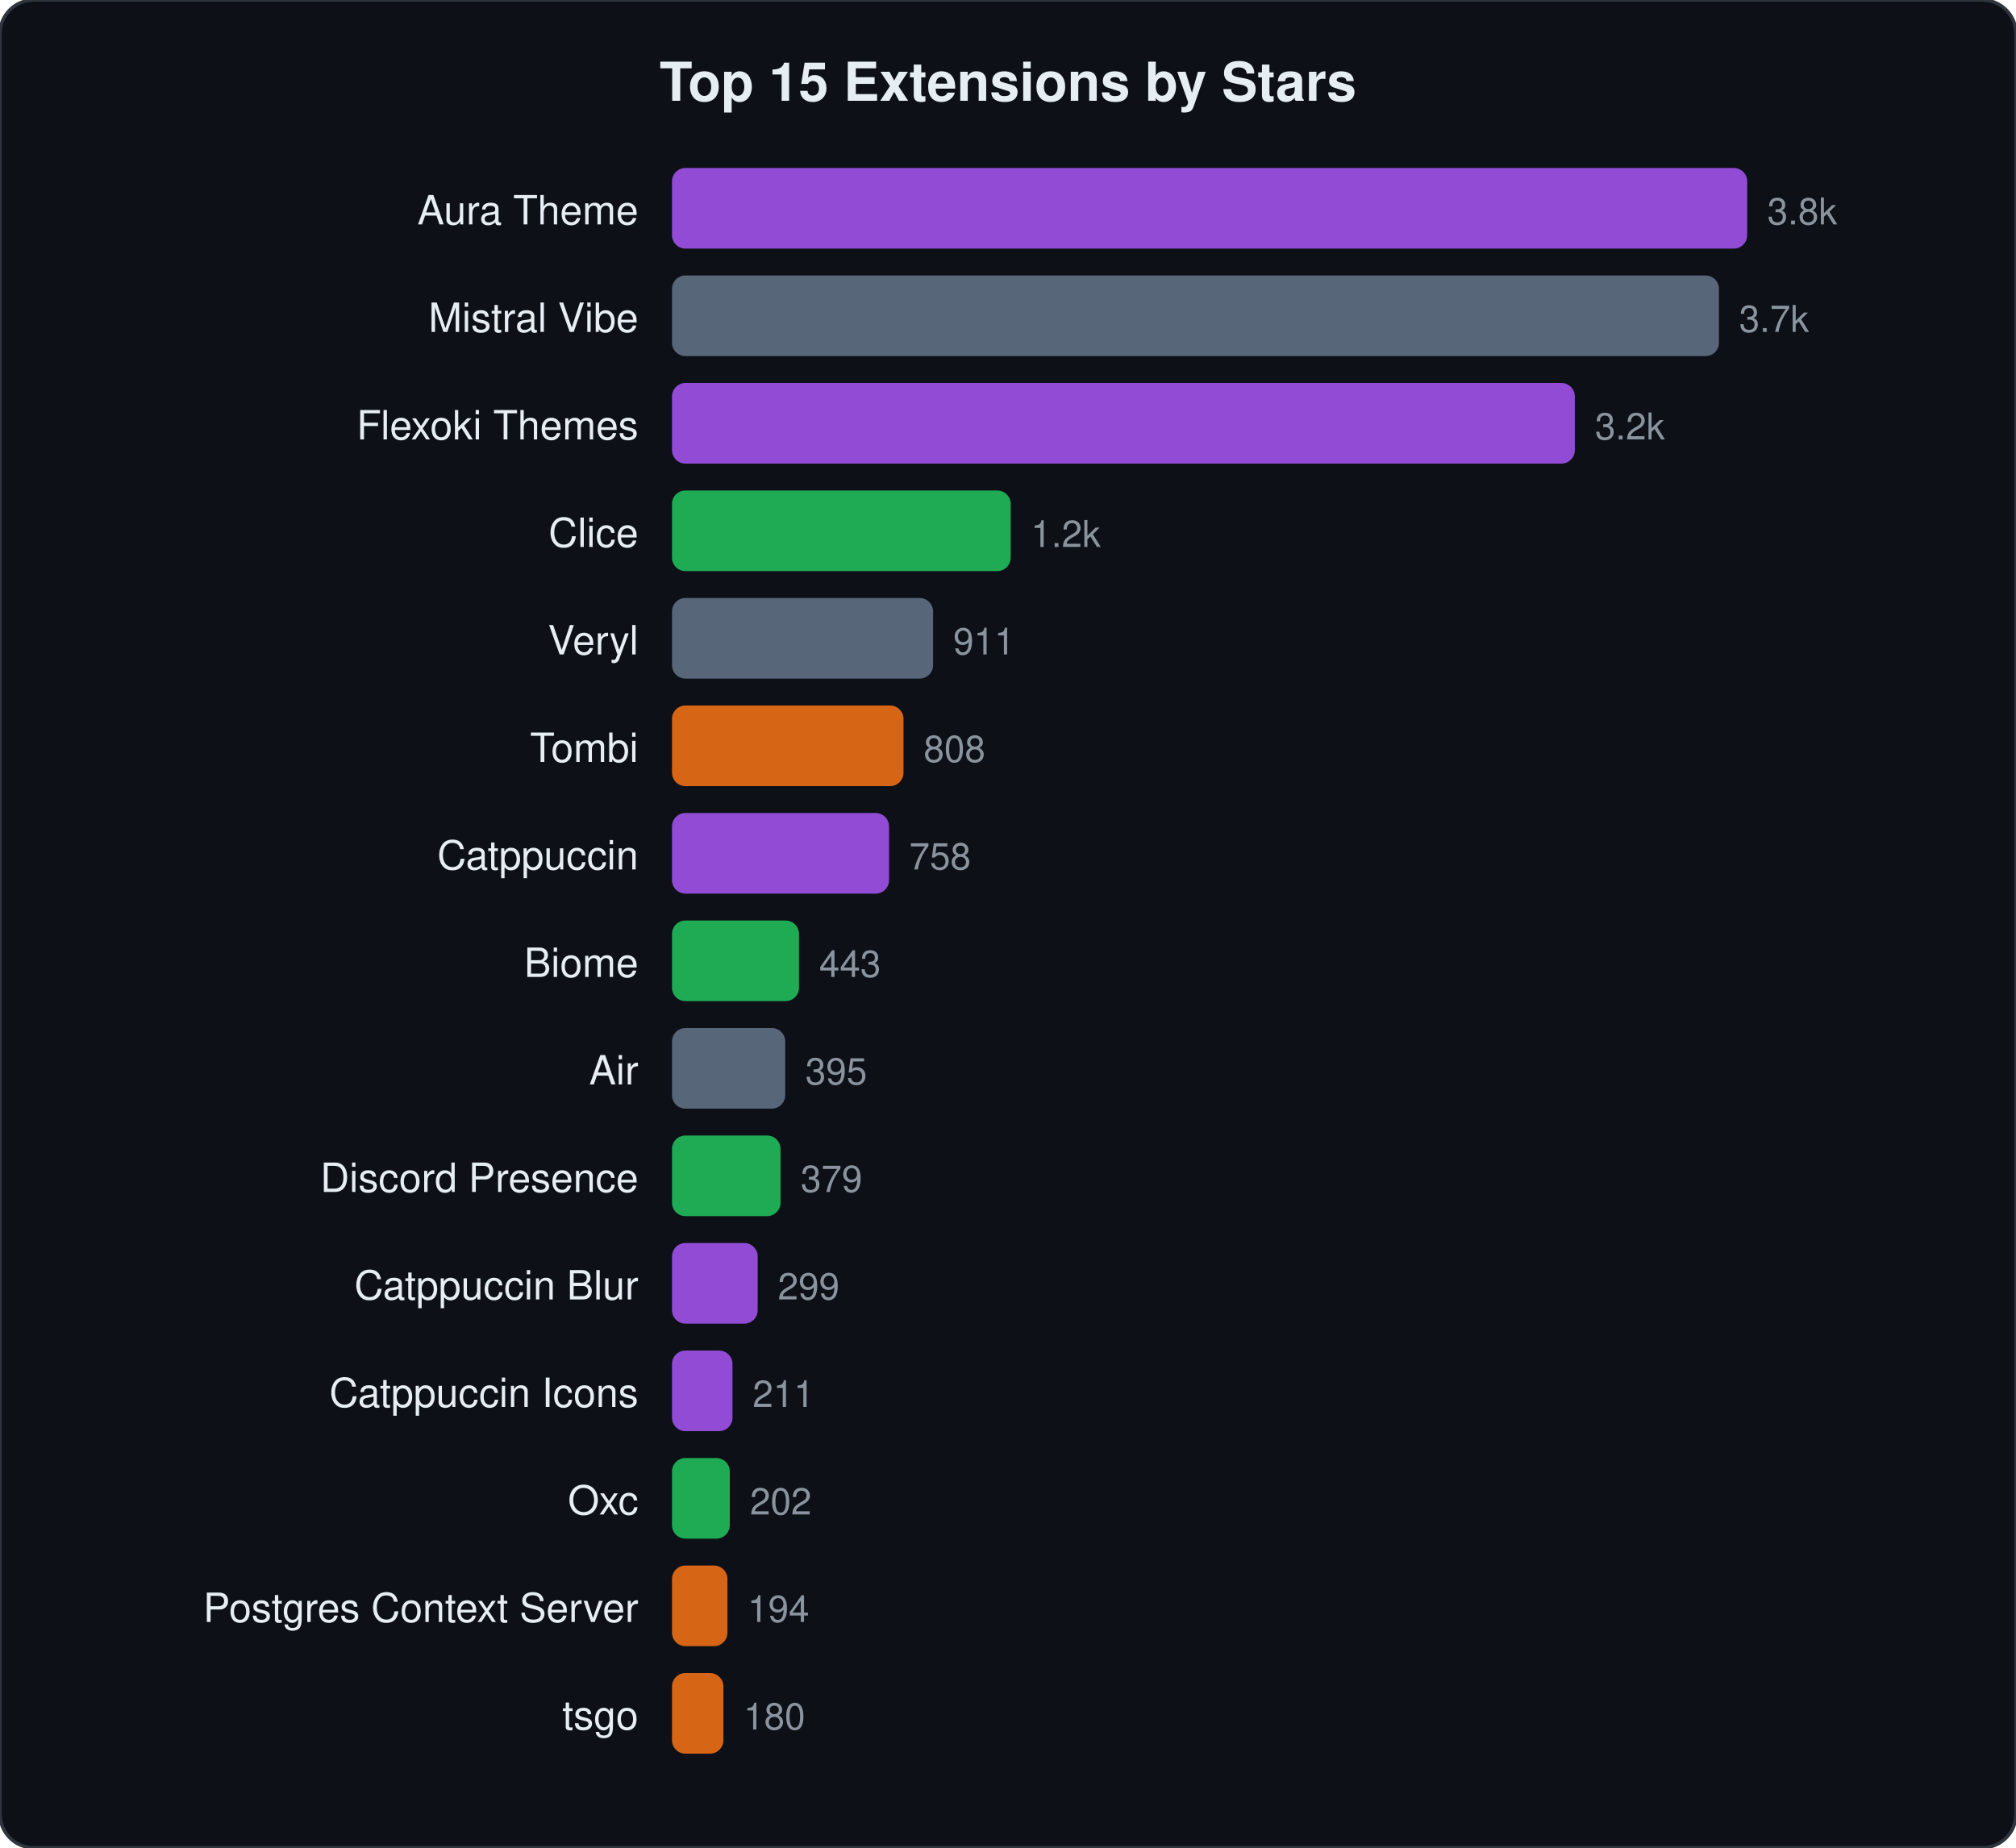
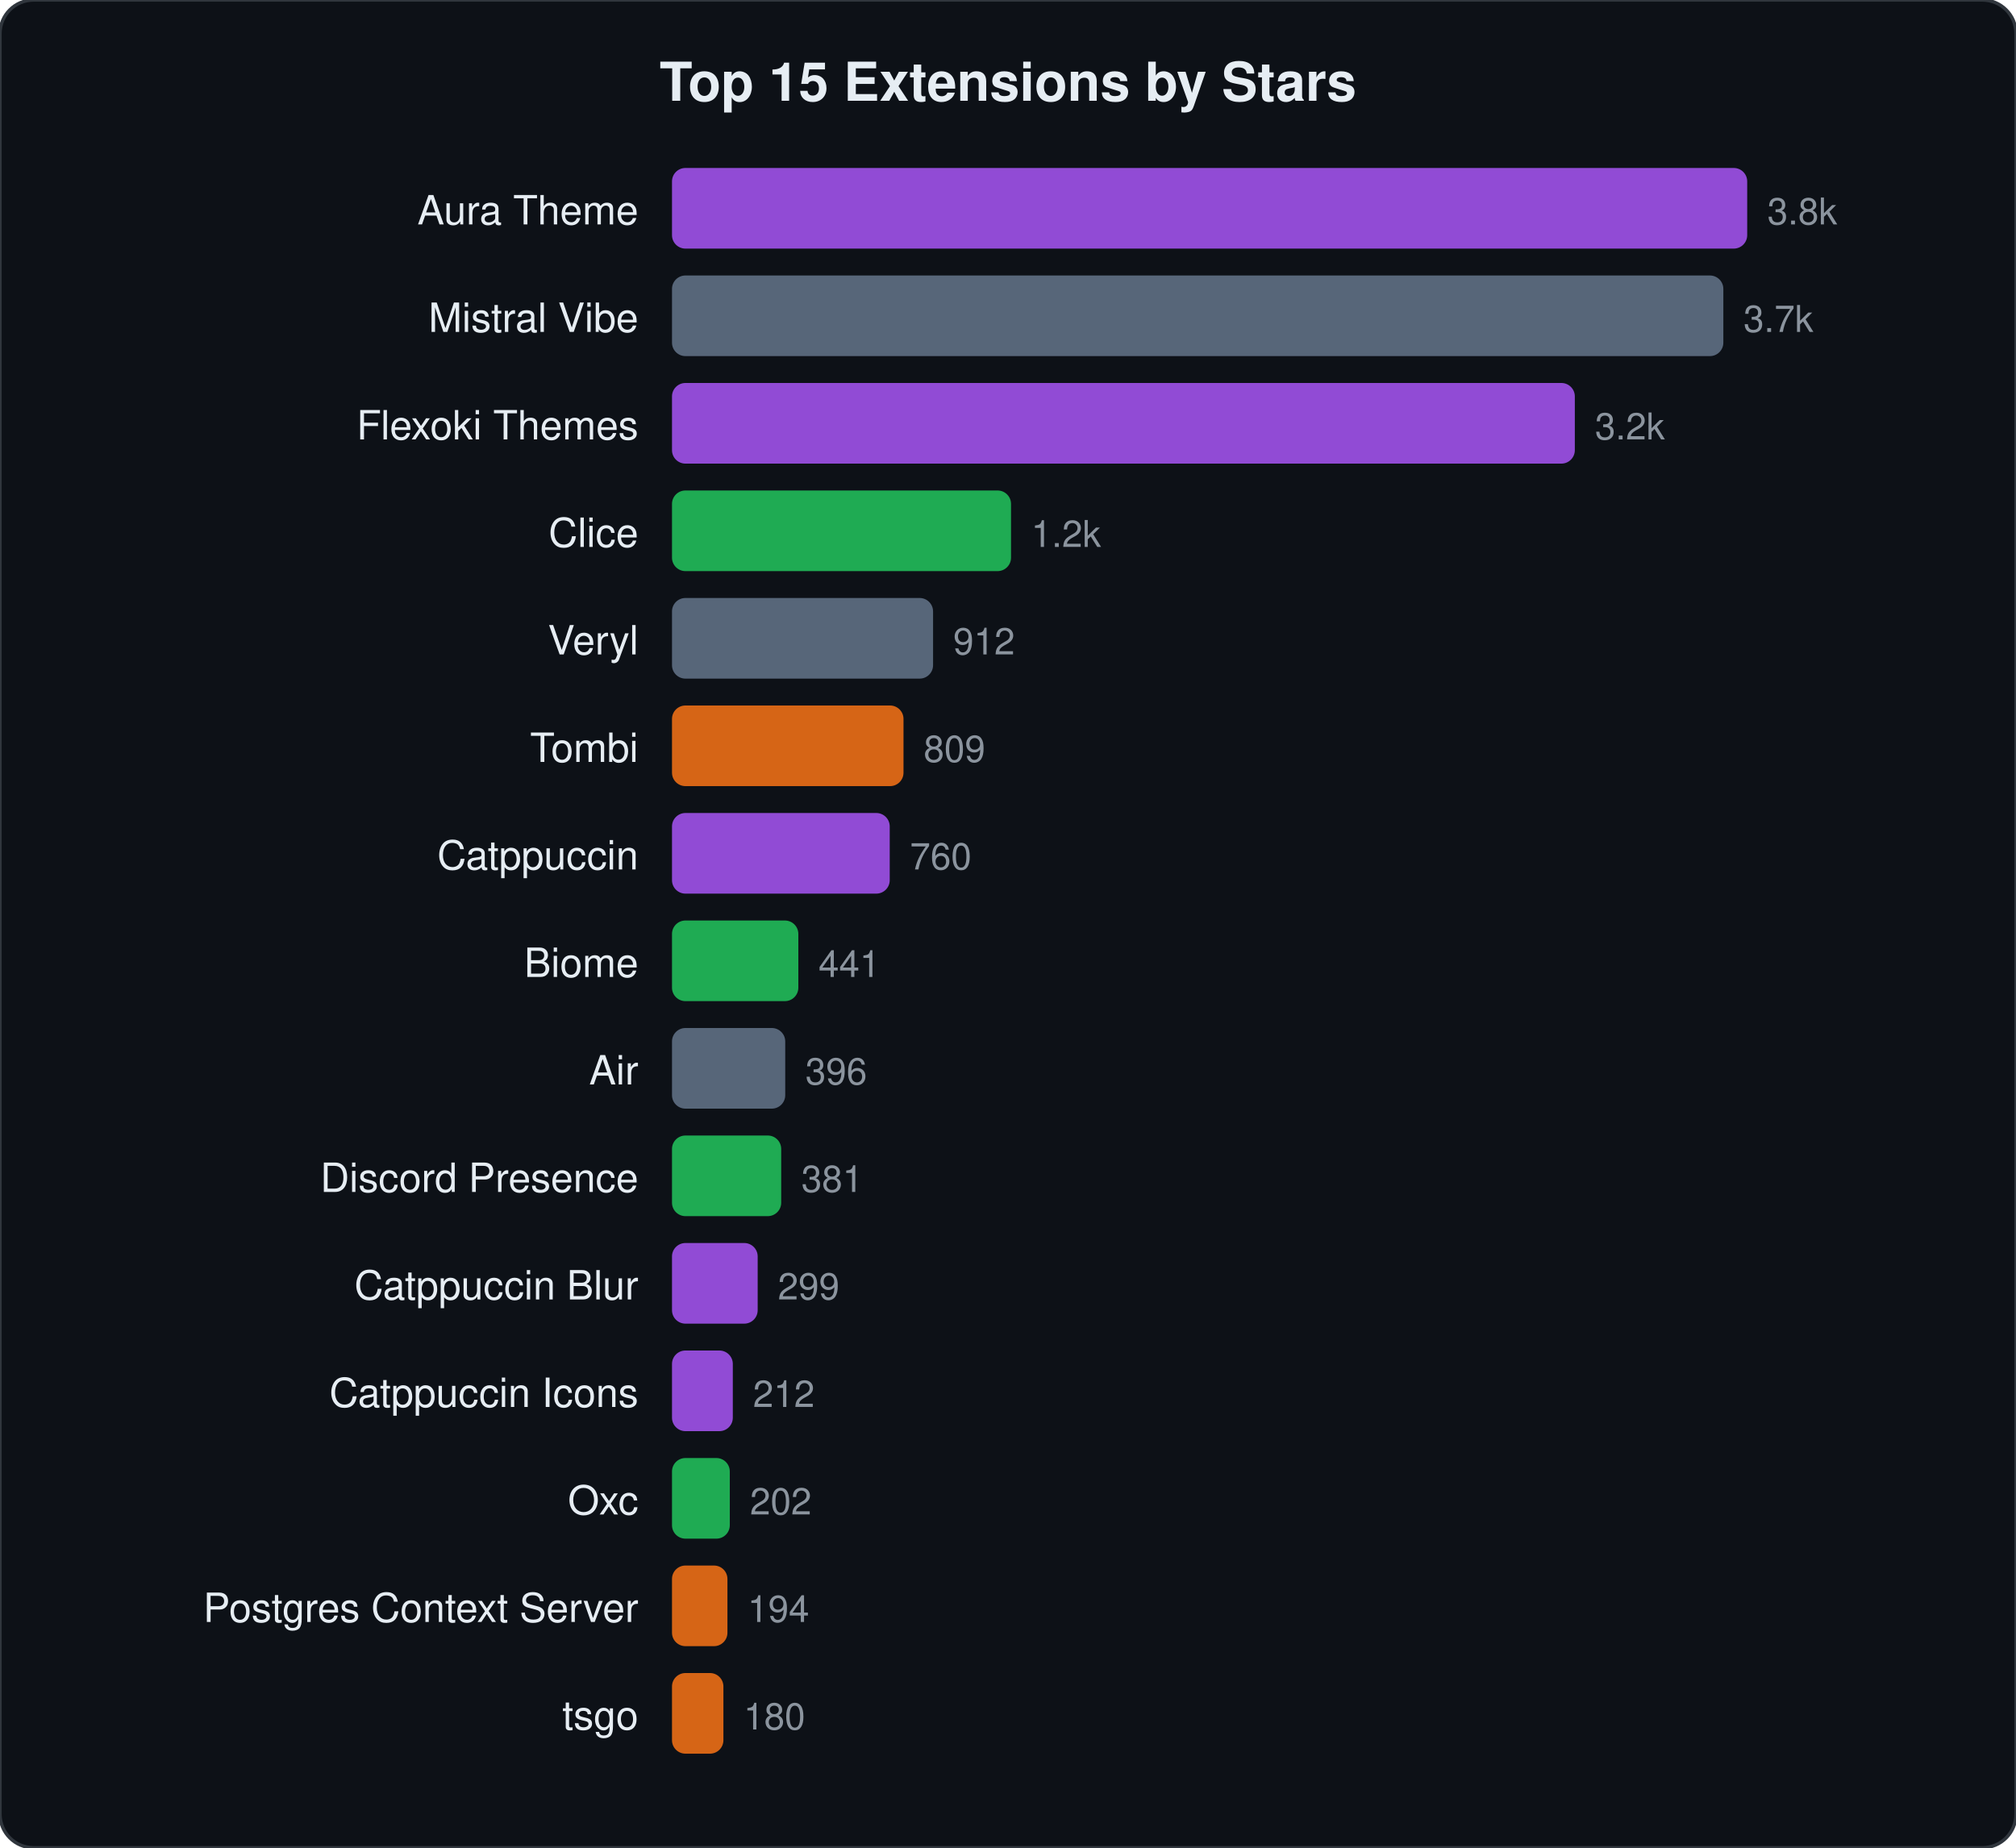
<svg xmlns="http://www.w3.org/2000/svg" viewBox="0 0 600 550" width="600" height="550">
  <style>text{font-family:-apple-system,BlinkMacSystemFont,"Segoe UI",Helvetica,Arial,sans-serif;fill:#e6edf3}.name{font-size:12px}.stars{font-size:11px;fill:#8b949e}.title{font-size:16px;font-weight:600}</style>
  <rect width="600" height="550" rx="10" fill="#0d1117" stroke="#30363d" stroke-width="1" />
  <text x="300" y="30" text-anchor="middle" class="title">Top 15 Extensions by Stars</text>
  <text x="190" y="66.8" text-anchor="end" class="name">Aura Theme</text>
  <rect x="200" y="50.0" width="320.0" height="24" rx="4" fill="#a855f7" opacity="0.85" />
  <text x="526.0" y="66.8" class="stars">3.8k</text>
  <text x="190" y="98.8" text-anchor="end" class="name">Mistral Vibe</text>
-   <rect x="200" y="82.0" width="311.6" height="24" rx="4" fill="#64748b" opacity="0.85" />
-   <text x="517.6" y="98.8" class="stars">3.7k</text>
+   <rect x="200" y="82.0" width="312.9" height="24" rx="4" fill="#64748b" opacity="0.85" />
+   <text x="518.9" y="98.8" class="stars">3.7k</text>
  <text x="190" y="130.8" text-anchor="end" class="name">Flexoki Themes</text>
  <rect x="200" y="114.0" width="268.7" height="24" rx="4" fill="#a855f7" opacity="0.85" />
  <text x="474.7" y="130.8" class="stars">3.2k</text>
  <text x="190" y="162.8" text-anchor="end" class="name">Clice</text>
-   <rect x="200" y="146.0" width="100.8" height="24" rx="4" fill="#22c55e" opacity="0.85" />
-   <text x="306.8" y="162.8" class="stars">1.2k</text>
+   <rect x="200" y="146.0" width="100.9" height="24" rx="4" fill="#22c55e" opacity="0.85" />
+   <text x="306.9" y="162.8" class="stars">1.2k</text>
  <text x="190" y="194.8" text-anchor="end" class="name">Veryl</text>
  <rect x="200" y="178.0" width="77.7" height="24" rx="4" fill="#64748b" opacity="0.85" />
-   <text x="283.7" y="194.8" class="stars">911</text>
+   <text x="283.7" y="194.8" class="stars">912</text>
  <text x="190" y="226.8" text-anchor="end" class="name">Tombi</text>
  <rect x="200" y="210.0" width="68.9" height="24" rx="4" fill="#f97316" opacity="0.85" />
-   <text x="274.9" y="226.8" class="stars">808</text>
+   <text x="274.9" y="226.8" class="stars">809</text>
  <text x="190" y="258.8" text-anchor="end" class="name">Catppuccin</text>
-   <rect x="200" y="242.0" width="64.6" height="24" rx="4" fill="#a855f7" opacity="0.85" />
-   <text x="270.6" y="258.8" class="stars">758</text>
+   <rect x="200" y="242.0" width="64.8" height="24" rx="4" fill="#a855f7" opacity="0.85" />
+   <text x="270.8" y="258.8" class="stars">760</text>
  <text x="190" y="290.8" text-anchor="end" class="name">Biome</text>
-   <rect x="200" y="274.0" width="37.8" height="24" rx="4" fill="#22c55e" opacity="0.85" />
-   <text x="243.8" y="290.8" class="stars">443</text>
+   <rect x="200" y="274.0" width="37.6" height="24" rx="4" fill="#22c55e" opacity="0.85" />
+   <text x="243.6" y="290.8" class="stars">441</text>
  <text x="190" y="322.8" text-anchor="end" class="name">Air</text>
  <rect x="200" y="306.0" width="33.7" height="24" rx="4" fill="#64748b" opacity="0.85" />
-   <text x="239.7" y="322.8" class="stars">395</text>
+   <text x="239.7" y="322.8" class="stars">396</text>
  <text x="190" y="354.8" text-anchor="end" class="name">Discord Presence</text>
-   <rect x="200" y="338.0" width="32.3" height="24" rx="4" fill="#22c55e" opacity="0.85" />
-   <text x="238.3" y="354.8" class="stars">379</text>
+   <rect x="200" y="338.0" width="32.5" height="24" rx="4" fill="#22c55e" opacity="0.85" />
+   <text x="238.5" y="354.8" class="stars">381</text>
  <text x="190" y="386.8" text-anchor="end" class="name">Catppuccin Blur</text>
  <rect x="200" y="370.0" width="25.5" height="24" rx="4" fill="#a855f7" opacity="0.85" />
  <text x="231.5" y="386.8" class="stars">299</text>
  <text x="190" y="418.8" text-anchor="end" class="name">Catppuccin Icons</text>
-   <rect x="200" y="402.0" width="18.0" height="24" rx="4" fill="#a855f7" opacity="0.85" />
-   <text x="224.0" y="418.8" class="stars">211</text>
+   <rect x="200" y="402.0" width="18.1" height="24" rx="4" fill="#a855f7" opacity="0.85" />
+   <text x="224.1" y="418.8" class="stars">212</text>
  <text x="190" y="450.8" text-anchor="end" class="name">Oxc</text>
  <rect x="200" y="434.0" width="17.2" height="24" rx="4" fill="#22c55e" opacity="0.85" />
  <text x="223.2" y="450.8" class="stars">202</text>
  <text x="190" y="482.8" text-anchor="end" class="name">Postgres Context Server</text>
  <rect x="200" y="466.0" width="16.5" height="24" rx="4" fill="#f97316" opacity="0.85" />
  <text x="222.5" y="482.8" class="stars">194</text>
  <text x="190" y="514.8" text-anchor="end" class="name">tsgo</text>
  <rect x="200" y="498.0" width="15.3" height="24" rx="4" fill="#f97316" opacity="0.85" />
  <text x="221.3" y="514.8" class="stars">180</text>
</svg>
